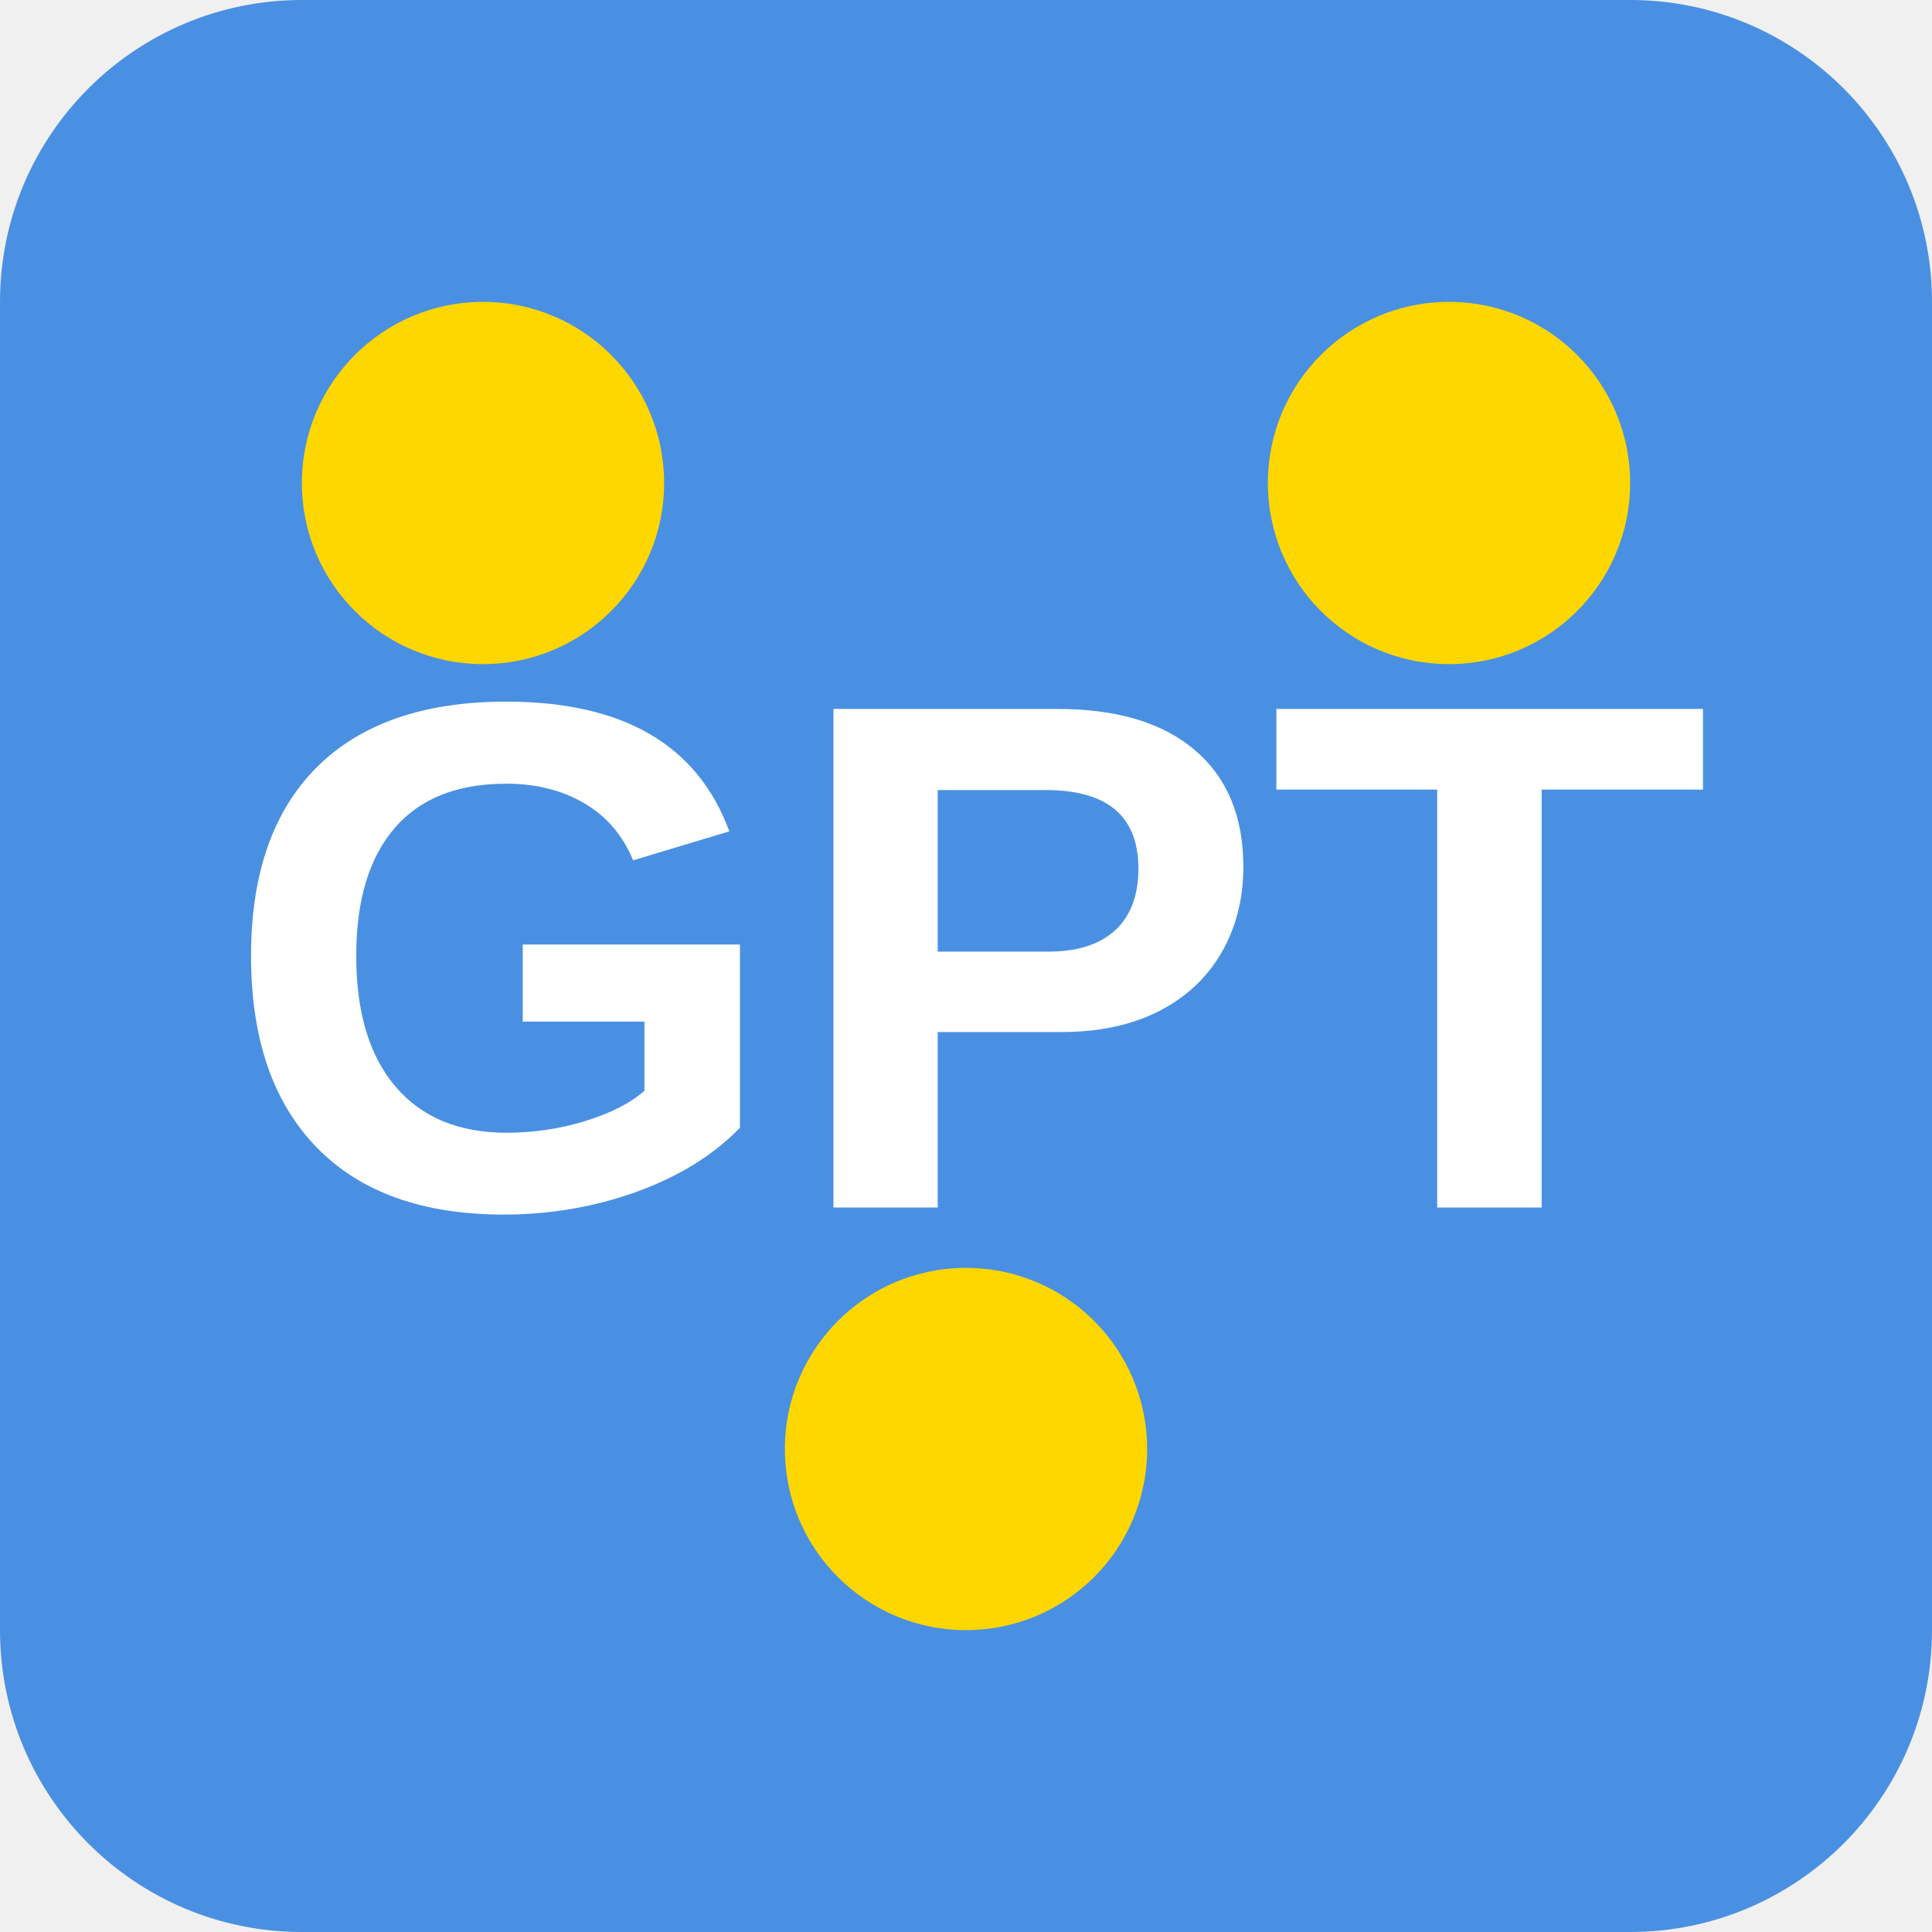
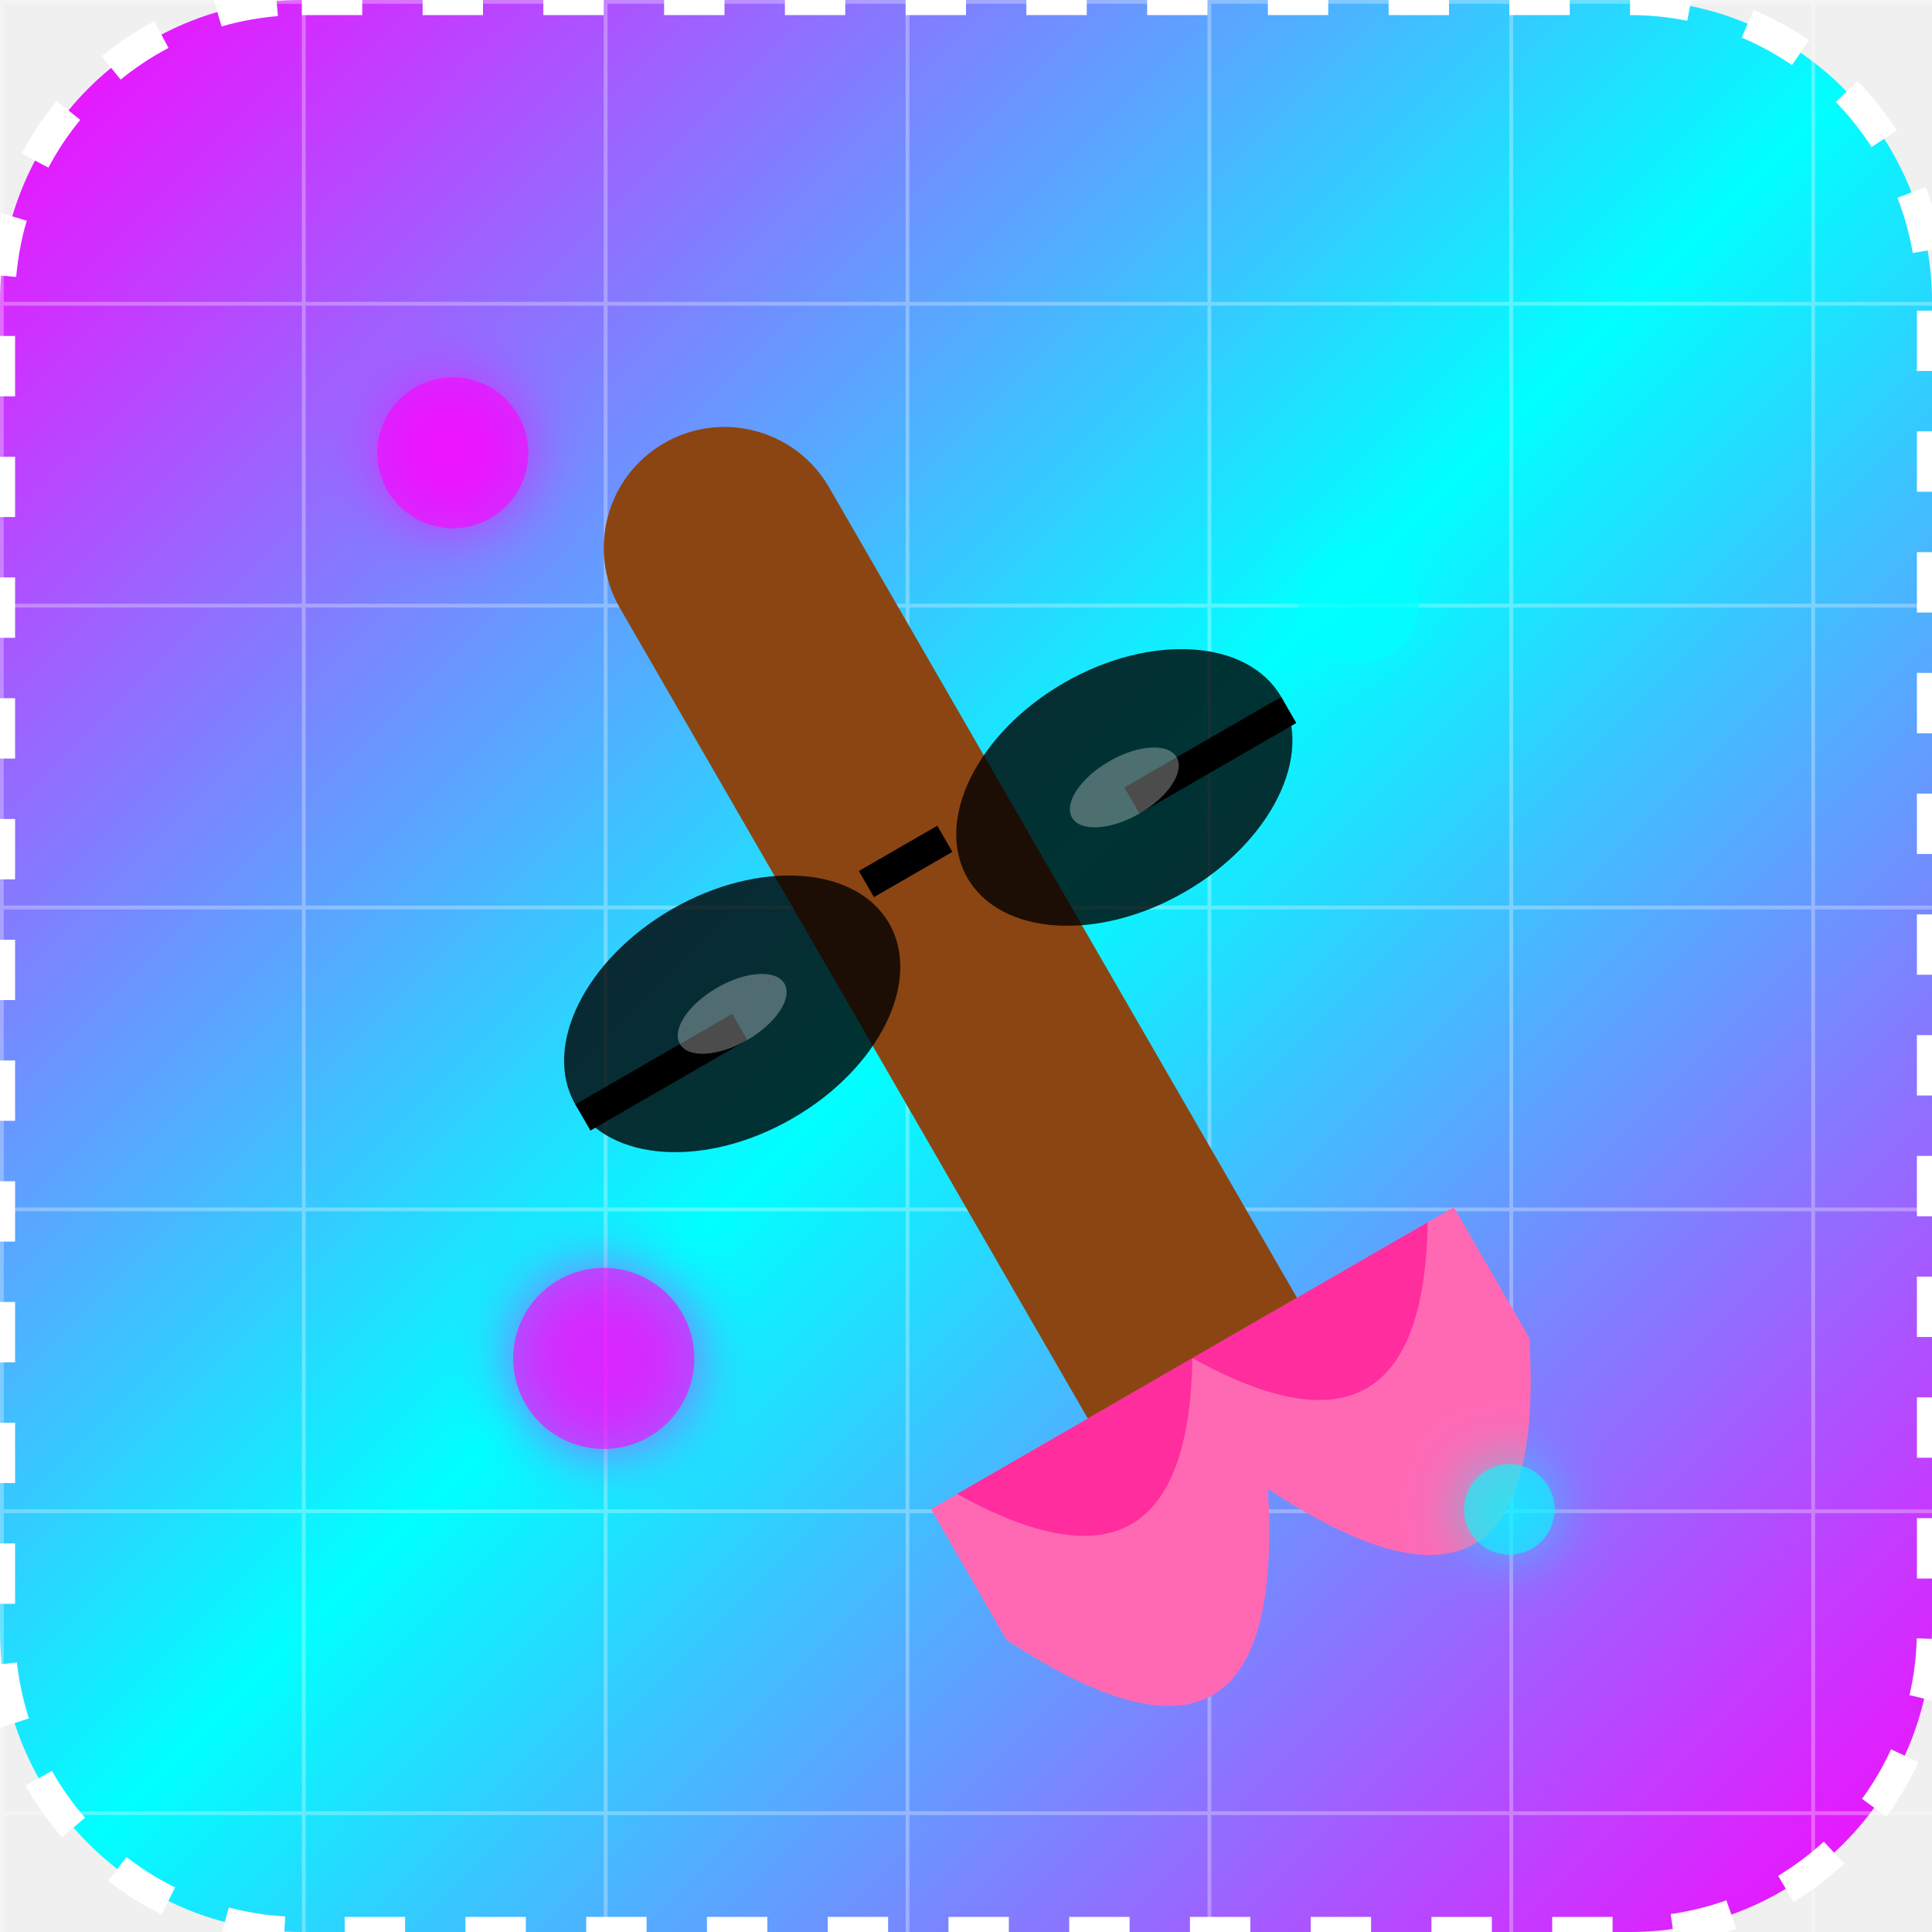
<svg xmlns="http://www.w3.org/2000/svg" width="128" height="128" viewBox="0 0 128 128">
-   <rect width="128" height="128" rx="20" fill="#4A90E2" />
-   <text x="64" y="80" font-family="Arial, sans-serif" font-size="48" font-weight="bold" fill="white" text-anchor="middle">
-     GPT
-   </text>
-   <circle cx="32" cy="32" r="12" fill="#FFD700" />
-   <circle cx="96" cy="32" r="12" fill="#FFD700" />
-   <circle cx="64" cy="96" r="12" fill="#FFD700" />
+   <defs>
+     <linearGradient id="bgGradient" x1="0%" y1="0%" x2="100%" y2="100%">
+       <stop offset="0%" style="stop-color:#ff00ff" />
+       <stop offset="50%" style="stop-color:#00ffff" />
+       <stop offset="100%" style="stop-color:#ff00ff" />
+     </linearGradient>
+     <filter id="glow" x="-20%" y="-20%" width="140%" height="140%">
+       <feGaussianBlur stdDeviation="2" result="blur" />
+       <feComposite in="SourceGraphic" in2="blur" operator="over" />
+     </filter>
+   </defs>
+   <rect width="128" height="128" rx="20" fill="url(#bgGradient)" />
+   <pattern id="grid" width="20" height="20" patternUnits="userSpaceOnUse">
+     <path d="M 20 0 L 0 0 0 20" fill="none" stroke="white" stroke-width="0.5" opacity="0.3" />
+   </pattern>
+   <rect width="128" height="128" fill="url(#grid)" />
+   <g transform="translate(64, 64) rotate(-30)">
+     <rect x="-8" y="-40" width="16" height="80" rx="8" fill="#8B4513" />
+     <path d="M-20 40 Q-10 60 0 40 Q10 60 20 40 L20 30 L-20 30 Z" fill="#FF69B4" />
+     <path d="M-18 30 Q-9 45 0 30 Q9 45 18 30" fill="#FF1493" opacity="0.7" />
+   </g>
+   <g transform="translate(64, 64) rotate(-30)">
+     <ellipse cx="-15" cy="-5" rx="12" ry="8" fill="#000" opacity="0.8" />
+     <ellipse cx="15" cy="-5" rx="12" ry="8" fill="#000" opacity="0.8" />
+     <rect x="-3" y="-9" width="6" height="2" fill="#000" />
+     <rect x="-27" y="-5" width="12" height="2" fill="#000" />
+     <rect x="15" y="-5" width="12" height="2" fill="#000" />
+     <ellipse cx="-15" cy="-5" rx="4" ry="2" fill="white" opacity="0.3" />
+     <ellipse cx="15" cy="-5" rx="4" ry="2" fill="white" opacity="0.3" />
+   </g>
+   <g filter="url(#glow)">
+     <circle cx="30" cy="30" r="5" fill="#FF00FF" opacity="0.6" />
+     <circle cx="90" cy="40" r="4" fill="#00FFFF" opacity="0.6" />
+     <circle cx="40" cy="90" r="6" fill="#FF00FF" opacity="0.6" />
+     <circle cx="100" cy="100" r="3" fill="#00FFFF" opacity="0.6" />
+   </g>
+   <rect width="128" height="128" rx="20" fill="none" stroke="white" stroke-width="2" stroke-dasharray="4 4" />
</svg>
